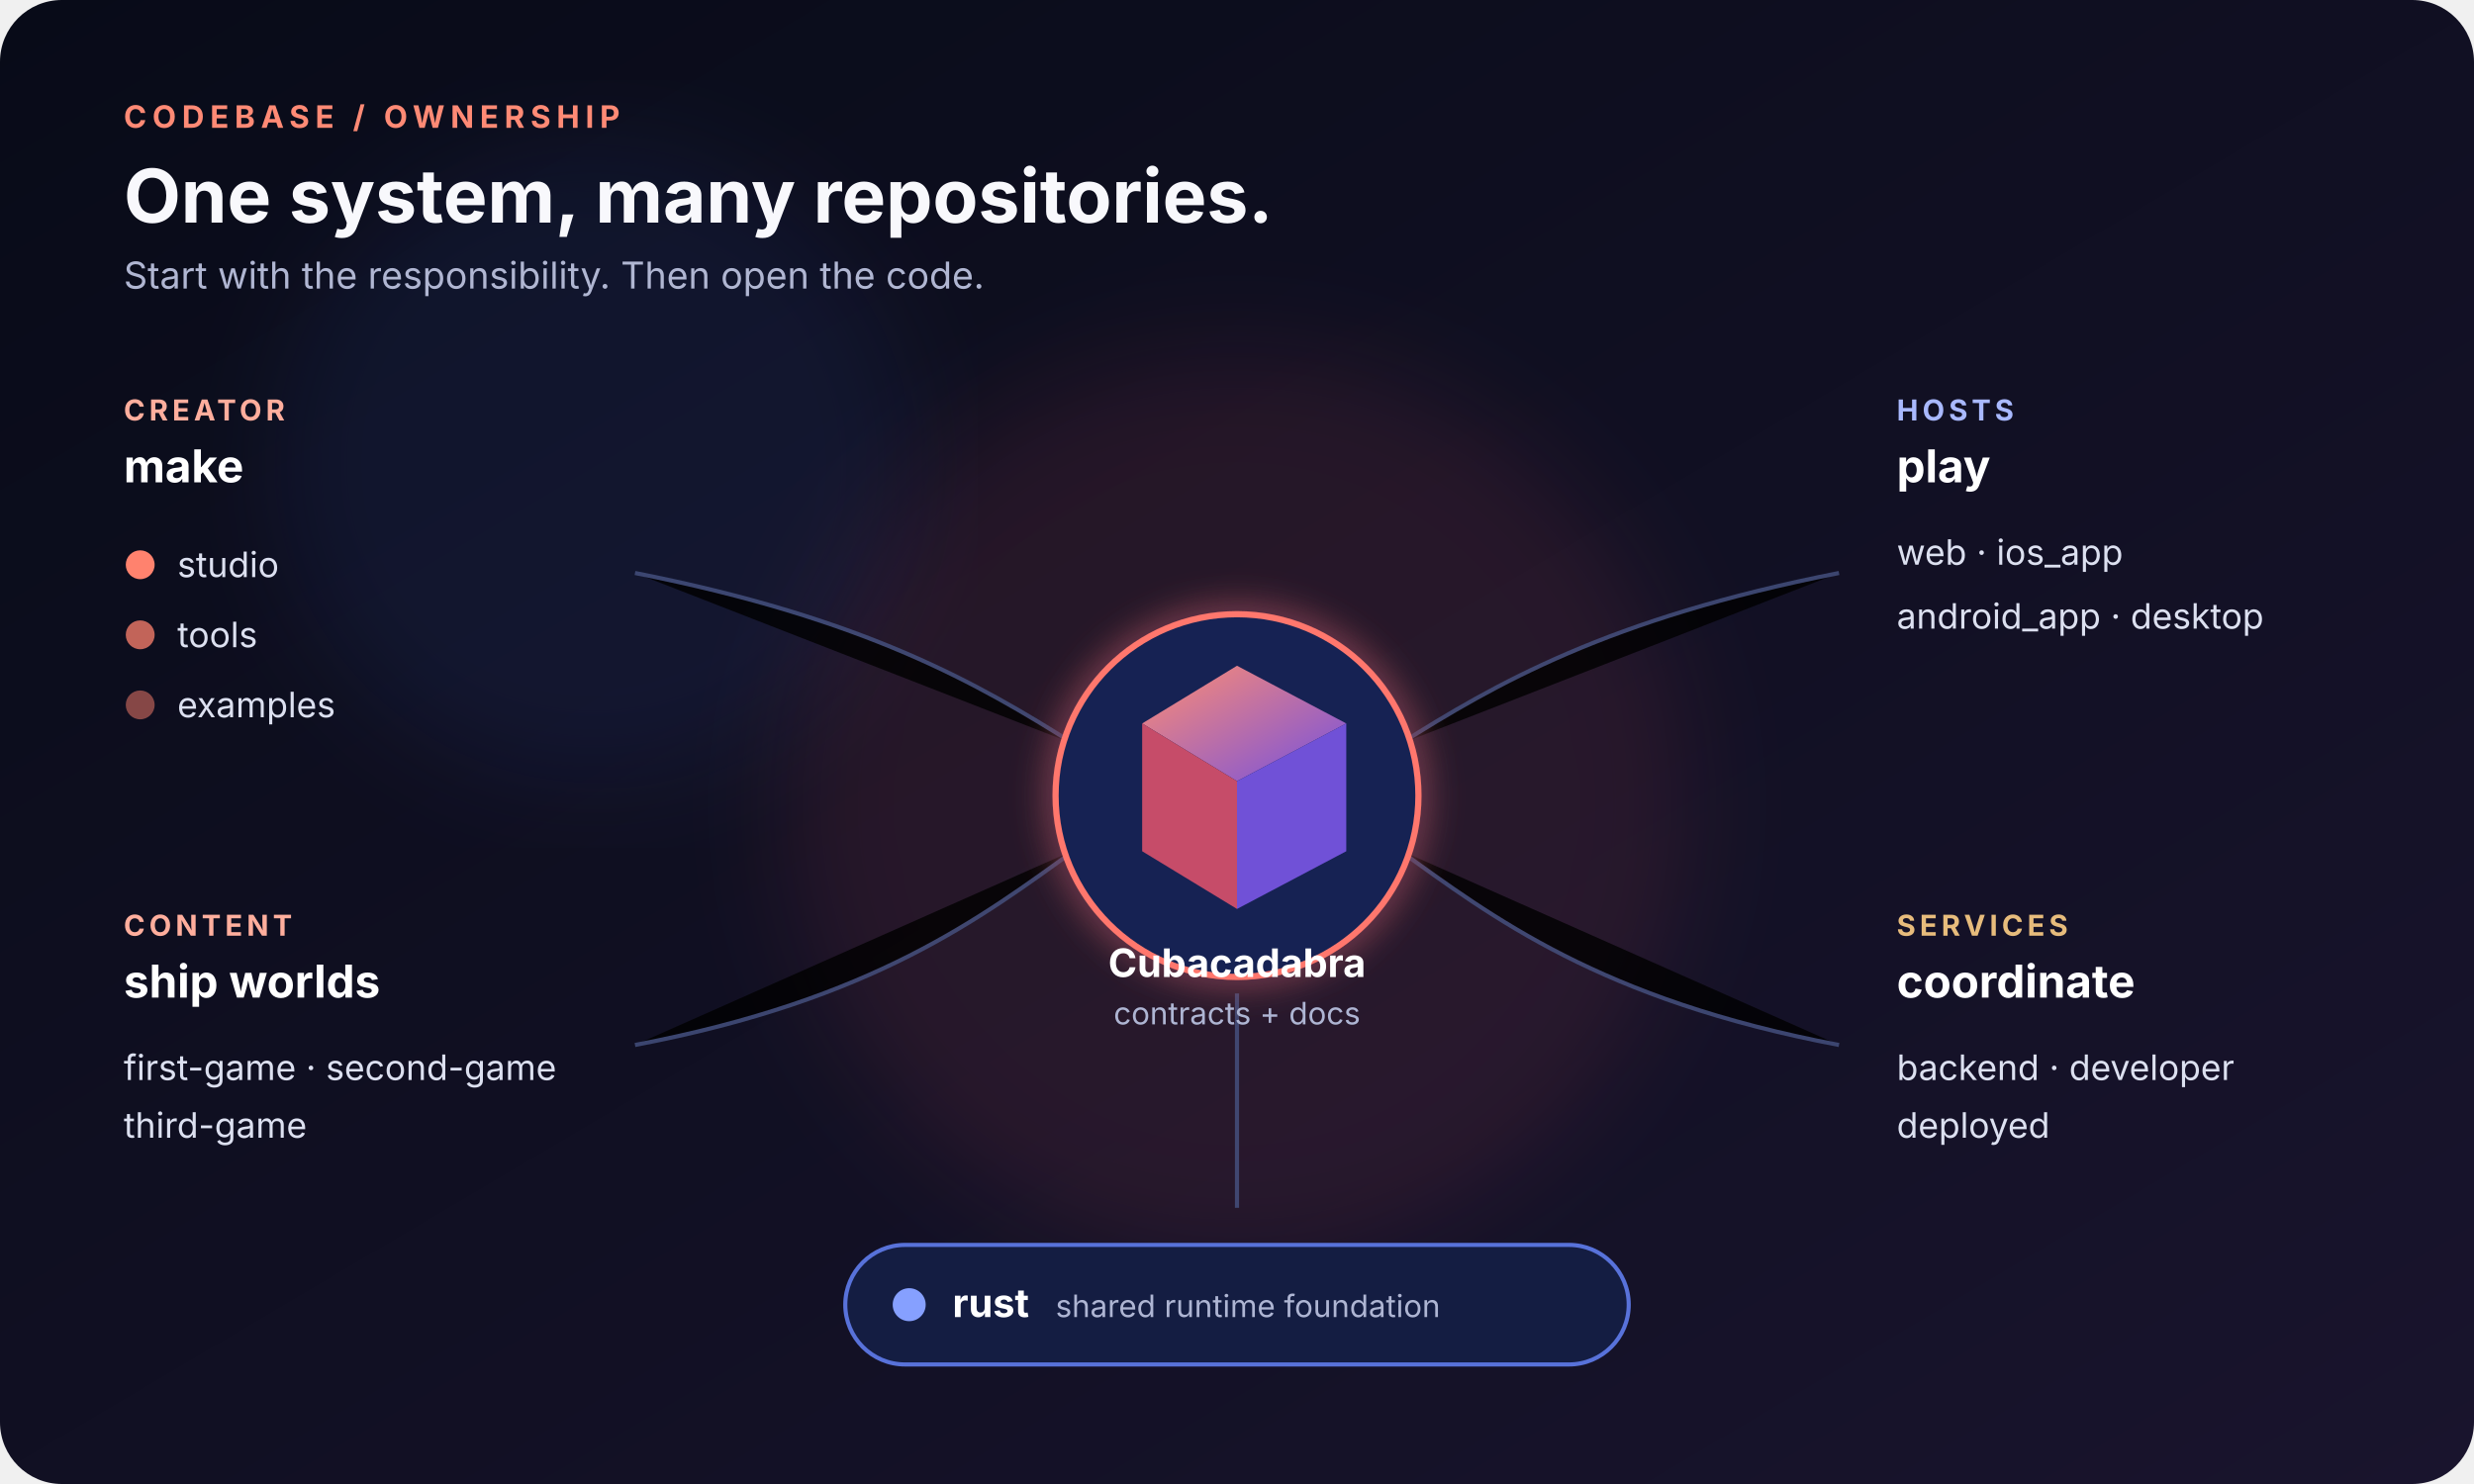
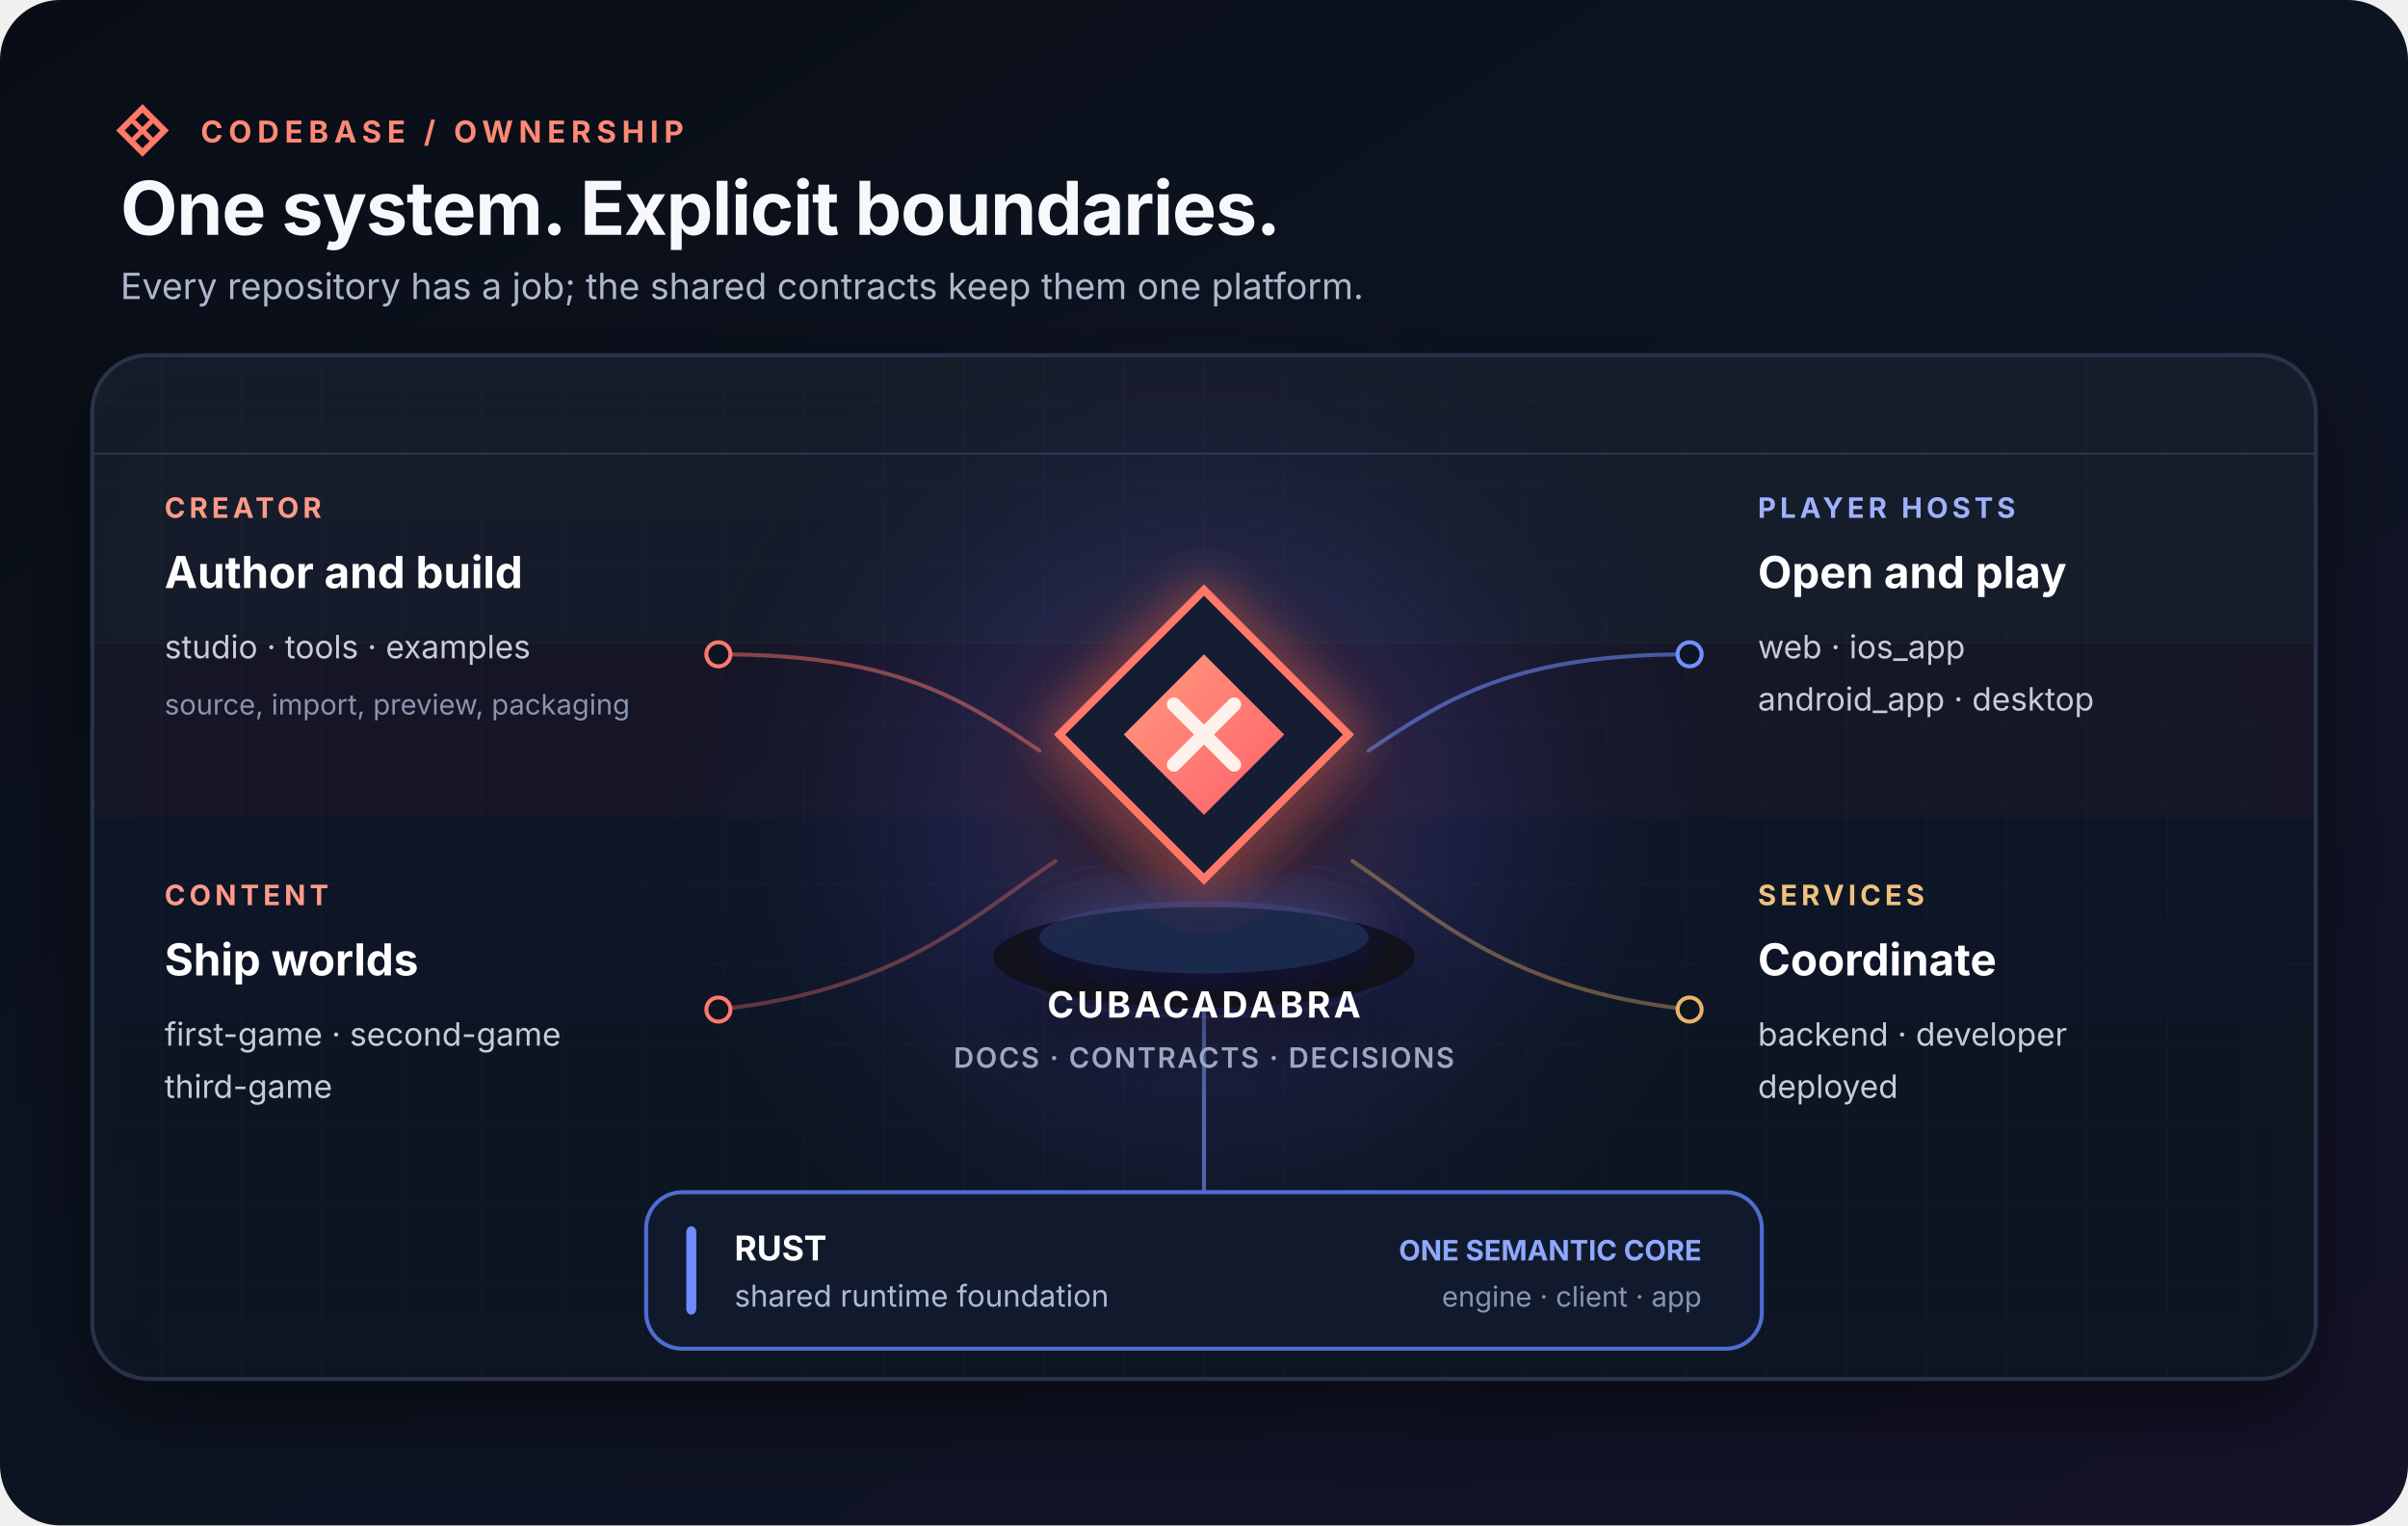
- <svg xmlns="http://www.w3.org/2000/svg" viewBox="0 0 1200 720" role="img" aria-labelledby="title desc">
+ <svg xmlns="http://www.w3.org/2000/svg" viewBox="0 0 1200 760" role="img" aria-labelledby="title desc">
  <defs>
    <linearGradient id="bg" x1="0" y1="0" x2="1" y2="1">
-       <stop stop-color="#080b18" />
-       <stop offset="1" stop-color="#19142d" />
+       <stop stop-color="#090d16" />
+       <stop offset=".52" stop-color="#0d1422" />
+       <stop offset="1" stop-color="#15132a" />
    </linearGradient>
-     <linearGradient id="cube" x1="0" y1="0" x2="1" y2="1">
-       <stop stop-color="#ff8d72" />
-       <stop offset="1" stop-color="#7550df" />
+     <linearGradient id="stage" x1="0" y1="0" x2="0" y2="1">
+       <stop stop-color="#151d2c" stop-opacity=".94" />
+       <stop offset="1" stop-color="#0d1220" stop-opacity=".96" />
    </linearGradient>
-     <filter id="blur">
-       <feGaussianBlur stdDeviation="24" />
+     <linearGradient id="coral" x1="0" y1="0" x2="1" y2="1">
+       <stop stop-color="#ff9b7a" />
+       <stop offset="1" stop-color="#ff5f6e" />
+     </linearGradient>
+     <linearGradient id="violet" x1="0" y1="0" x2="1" y2="1">
+       <stop stop-color="#7895ff" />
+       <stop offset="1" stop-color="#7652e6" />
+     </linearGradient>
+     <linearGradient id="foundation" x1="0" y1="0" x2="1" y2="0">
+       <stop stop-color="#26385f" stop-opacity="0" />
+       <stop offset=".13" stop-color="#31599d" />
+       <stop offset=".5" stop-color="#697df1" />
+       <stop offset=".87" stop-color="#31599d" />
+       <stop offset="1" stop-color="#26385f" stop-opacity="0" />
+     </linearGradient>
+     <radialGradient id="halo">
+       <stop stop-color="#ff6c67" stop-opacity=".3" />
+       <stop offset=".46" stop-color="#6d5be6" stop-opacity=".14" />
+       <stop offset="1" stop-color="#111827" stop-opacity="0" />
+     </radialGradient>
+     <pattern id="grid" width="40" height="40" patternUnits="userSpaceOnUse">
+       <path d="M40 0H0V40" fill="none" stroke="#7d8cae" stroke-opacity=".055" />
+     </pattern>
+     <filter id="shadow" x="-40%" y="-40%" width="180%" height="200%">
+       <feDropShadow dx="0" dy="18" stdDeviation="20" flood-color="#000" flood-opacity=".5" />
    </filter>
-     <filter id="glow" x="-60%" y="-60%" width="220%" height="220%">
-       <feGaussianBlur stdDeviation="9" result="b" />
+     <filter id="glow" x="-100%" y="-100%" width="300%" height="300%">
+       <feGaussianBlur stdDeviation="12" result="b" />
      <feMerge>
        <feMergeNode in="b" />
        <feMergeNode in="SourceGraphic" />
      </feMerge>
    </filter>
-     <style>text{font-family:Inter,Arial,sans-serif}.eyebrow{fill:#ff8a75;font-size:15px;font-weight:700;letter-spacing:2.8px}.headline{fill:#f8f8fc;font-size:36px;font-weight:750}.deck{fill:#b0b6d2;font-size:18px}.group{font-size:14px;font-weight:700;letter-spacing:2px}.verb{fill:#fff;font-size:22px;font-weight:700}.repo{fill:#dce0f0;font-size:17px}.core{fill:#fff;font-size:19px;font-weight:700}.note{fill:#aeb5d3;font-size:15px}@media(max-width:600px){.deck,.note{display:none}.eyebrow{font-size:19px}.headline{font-size:42px}.group{font-size:19px}.verb,.core{font-size:27px}.repo{font-size:24px}}</style>
+     <style>
+       text{font-family:Inter,Arial,sans-serif}.eyebrow{fill:#ff8975;font-size:15px;font-weight:700;letter-spacing:2.8px}.headline{fill:#f7f8fc;font-size:37px;font-weight:750;letter-spacing:-.5px}.deck{fill:#aeb7cb;font-size:18px}.kicker{font-size:14px;font-weight:700;letter-spacing:2px}.groupTitle{fill:#fff;font-size:22px;font-weight:700}.repos{fill:#c5ccdc;font-size:16px}.role{fill:#8995ae;font-size:14px}.brand{fill:#fff;font-size:18px;font-weight:750;letter-spacing:1.6px}.contract{fill:#9ca8c2;font-size:14px;font-weight:600;letter-spacing:.8px}.foundationTitle{fill:#fff;font-size:17px;font-weight:700}.foundationNote{fill:#aeb9d2;font-size:15px}
+     </style>
  </defs>
-   <rect width="1200" height="720" rx="30" fill="url(#bg)" />
-   <circle cx="600" cy="390" r="220" fill="#ff5f70" opacity=".09" filter="url(#blur)" />
-   <circle cx="288" cy="225" r="155" fill="#4d74e8" opacity=".08" filter="url(#blur)" />
-   <text x="60" y="62" class="eyebrow">CODEBASE / OWNERSHIP</text>
-   <text x="60" y="108" class="headline">One system, many repositories.</text>
-   <text x="60" y="140" class="deck">Start with the responsibility. Then open the code.</text>
-   <g stroke="#465382" stroke-width="2" opacity=".8">
-     <path d="M308 278C420 300 475 332 521 361" />
-     <path d="M308 507C424 485 476 445 522 412" />
-     <path d="M892 278C780 300 725 332 679 361" />
-     <path d="M892 507C776 485 724 445 678 412" />
-     <path d="M600 482V586" />
+   <rect width="1200" height="760" rx="30" fill="url(#bg)" />
+   <rect x="46" y="177" width="1108" height="510" rx="28" fill="url(#stage)" stroke="#293348" stroke-width="2" filter="url(#shadow)" />
+   <rect x="46" y="177" width="1108" height="510" rx="28" fill="url(#grid)" />
+   <path d="M47 226H1153" stroke="#2c364b" />
+   <circle cx="600" cy="405" r="278" fill="url(#halo)" />
+   <g transform="translate(60 54)">
+     <path d="M0 11L11 0L22 11L11 22Z" fill="none" stroke="#ff7868" stroke-width="3" />
+     <path d="M7 7L15 15M15 7L7 15" stroke="#ff7868" stroke-width="2.5" stroke-linecap="round" />
+     <text x="40" y="17" class="eyebrow">CODEBASE / OWNERSHIP</text>
  </g>
-   <g transform="translate(60 204)">
-     <text class="group" fill="#ffae9d">CREATOR</text>
-     <text y="30" class="verb">make</text>
-     <circle cx="8" cy="70" r="7" fill="#ff826e" />
-     <text x="26" y="76" class="repo">studio</text>
-     <circle cx="8" cy="104" r="7" fill="#ff826e" opacity=".75" />
-     <text x="26" y="110" class="repo">tools</text>
-     <circle cx="8" cy="138" r="7" fill="#ff826e" opacity=".5" />
-     <text x="26" y="144" class="repo">examples</text>
+   <text x="60" y="117" class="headline">One system. Explicit boundaries.</text>
+   <text x="60" y="149" class="deck">Every repository has a job; the shared contracts keep them one platform.</text>
+   <g fill="none" stroke-linecap="round">
+     <path d="M358 326C444 326 478 347 518 374" stroke="#ff796d" stroke-opacity=".48" stroke-width="2" />
+     <path d="M842 326C756 326 722 347 682 374" stroke="#7290ff" stroke-opacity=".55" stroke-width="2" />
+     <path d="M358 503C448 493 483 458 526 429" stroke="#ff796d" stroke-opacity=".34" stroke-width="2" />
+     <path d="M842 503C752 493 717 458 674 429" stroke="#eab36b" stroke-opacity=".4" stroke-width="2" />
+     <path d="M600 494V594" stroke="#758cf0" stroke-opacity=".65" stroke-width="2" />
  </g>
-   <g transform="translate(60 454)">
-     <text class="group" fill="#ffae9d">CONTENT</text>
-     <text y="30" class="verb">ship worlds</text>
-     <text y="70" class="repo">first-game · second-game</text>
-     <text y="98" class="repo">third-game</text>
+   <g fill="#0d1422" stroke-width="2">
+     <circle cx="358" cy="326" r="6" stroke="#ff796d" />
+     <circle cx="842" cy="326" r="6" stroke="#7290ff" />
+     <circle cx="358" cy="503" r="6" stroke="#ff796d" />
+     <circle cx="842" cy="503" r="6" stroke="#eab36b" />
  </g>
-   <g transform="translate(920 204)">
-     <text class="group" fill="#a9b9ff">HOSTS</text>
-     <text y="30" class="verb">play</text>
-     <text y="70" class="repo">web · ios_app</text>
-     <text y="101" class="repo">android_app · desktop</text>
+   <g transform="translate(82 258)">
+     <text class="kicker" fill="#ff9a88">CREATOR</text>
+     <text y="35" class="groupTitle">Author and build</text>
+     <text y="70" class="repos">studio  ·  tools  ·  examples</text>
+     <text y="98" class="role">source, import, preview, packaging</text>
  </g>
-   <g transform="translate(920 454)">
-     <text class="group" fill="#e7bc7c">SERVICES</text>
-     <text y="30" class="verb">coordinate</text>
-     <text y="70" class="repo">backend · developer</text>
-     <text y="98" class="repo">deployed</text>
+   <g transform="translate(876 258)">
+     <text class="kicker" fill="#9fb0ff">PLAYER HOSTS</text>
+     <text y="35" class="groupTitle">Open and play</text>
+     <text y="70" class="repos">web  ·  ios_app</text>
+     <text y="96" class="repos">android_app  ·  desktop</text>
  </g>
-   <g transform="translate(510 296)">
-     <circle cx="90" cy="90" r="88" fill="#172453" stroke="#ff776d" stroke-width="3" filter="url(#glow)" />
-     <path d="M90 27L143 55L90 83L44 55Z" fill="url(#cube)" />
-     <path d="M44 55L90 83V145L44 117Z" fill="#c64c69" />
-     <path d="M90 83L143 55V117L90 145Z" fill="#7051d7" />
-     <text x="90" y="178" text-anchor="middle" class="core">Cubacadabra</text>
-     <text x="90" y="201" text-anchor="middle" class="note">contracts + docs</text>
+   <g transform="translate(82 451)">
+     <text class="kicker" fill="#ff9a88">CONTENT</text>
+     <text y="35" class="groupTitle">Ship worlds</text>
+     <text y="70" class="repos">first-game  ·  second-game</text>
+     <text y="96" class="repos">third-game</text>
  </g>
-   <g transform="translate(410 604)">
-     <rect width="380" height="58" rx="29" fill="#141d42" stroke="#5872da" stroke-width="2" />
-     <circle cx="31" cy="29" r="8" fill="#86a0ff" />
-     <text x="52" y="35" class="core">rust</text>
-     <text x="102" y="35" class="note">shared runtime foundation</text>
+   <g transform="translate(876 451)">
+     <text class="kicker" fill="#efc17d">SERVICES</text>
+     <text y="35" class="groupTitle">Coordinate</text>
+     <text y="70" class="repos">backend  ·  developer</text>
+     <text y="96" class="repos">deployed</text>
+   </g>
+   <g transform="translate(600 389)" filter="url(#shadow)">
+     <ellipse cy="88" rx="105" ry="25" fill="#070a12" opacity=".72" />
+     <ellipse cy="78" rx="82" ry="18" fill="#6681ff" opacity=".2" filter="url(#glow)" />
+     <path d="M0 -95L72 -23L0 49L-72 -23Z" fill="#131b30" stroke="#ff7868" stroke-width="4" filter="url(#glow)" />
+     <path d="M0 -63L40 -23L0 17L-40 -23Z" fill="url(#coral)" />
+     <path d="M-15 -38L15 -8M15 -38L-15 -8" stroke="#fff2ed" stroke-width="7" stroke-linecap="round" />
+   </g>
+   <text x="600" y="507" text-anchor="middle" class="brand">CUBACADABRA</text>
+   <text x="600" y="532" text-anchor="middle" class="contract">DOCS · CONTRACTS · DECISIONS</text>
+   <g transform="translate(238 594)">
+     <path d="M0 40H724" stroke="url(#foundation)" stroke-width="3" />
+     <rect x="84" width="556" height="78" rx="18" fill="#111a2d" stroke="#4f6dd0" stroke-width="2" />
+     <rect x="104" y="17" width="5" height="44" rx="3" fill="#6f8cff" />
+     <text x="128" y="34" class="foundationTitle">RUST</text>
+     <text x="128" y="57" class="foundationNote">shared runtime foundation</text>
+     <text x="610" y="34" text-anchor="end" fill="#8fa7ff" font-family="Inter,Arial,sans-serif" font-size="14" font-weight="700">ONE SEMANTIC CORE</text>
+     <text x="610" y="57" text-anchor="end" class="role">engine · client · app</text>
  </g>
</svg>
